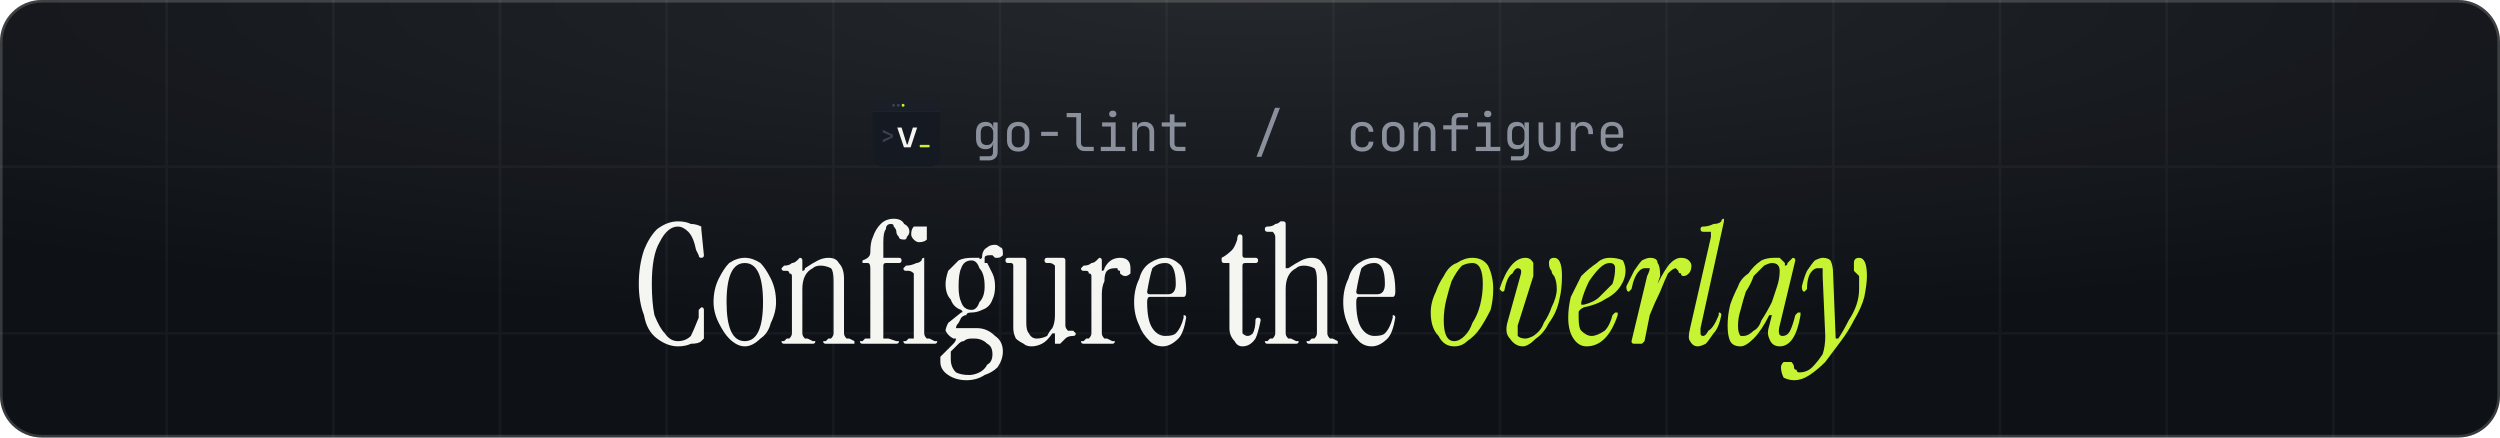
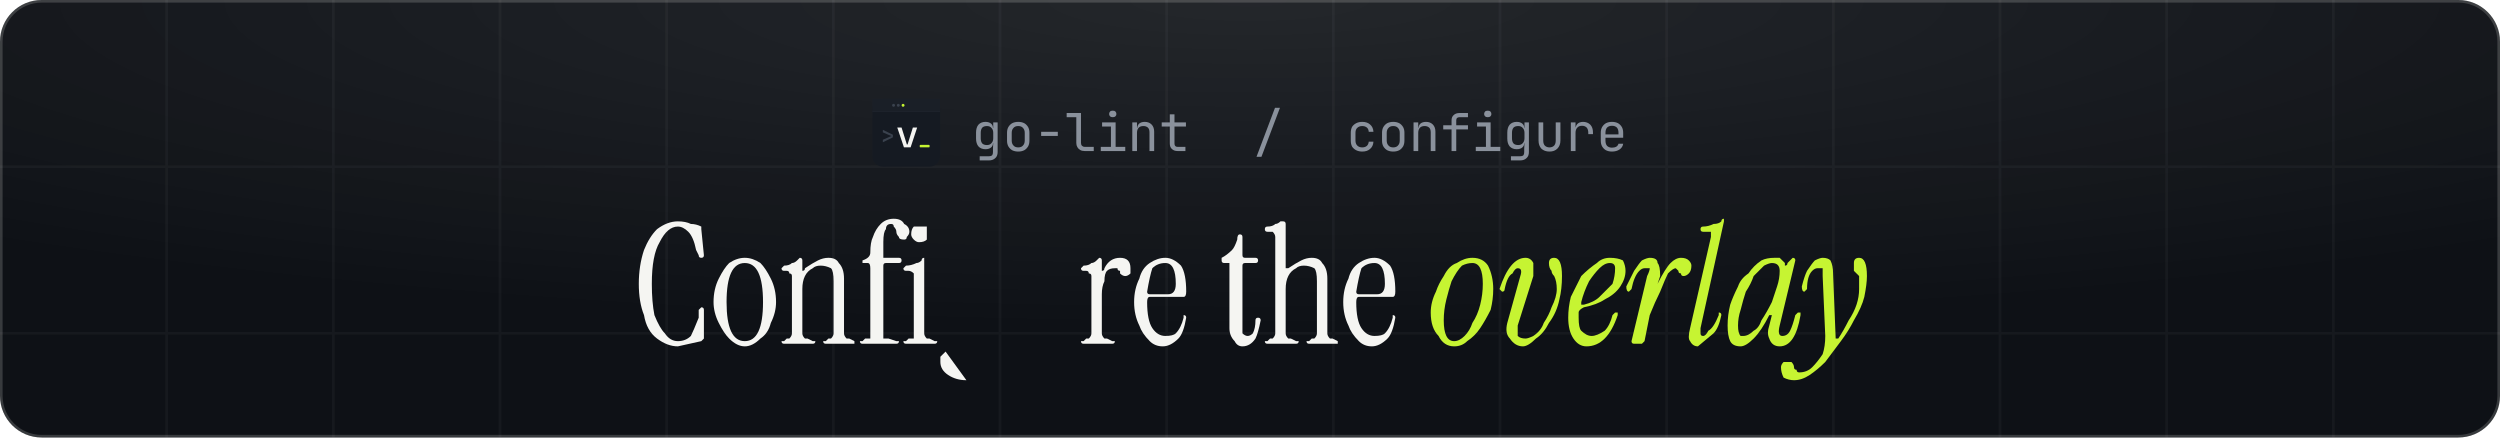
<svg xmlns="http://www.w3.org/2000/svg" width="960" height="168" viewBox="0 0 960 168" role="img" aria-label="Configure the overlay">
  <defs>
    <radialGradient id="l" cx="0.5" cy="0" r="0.75">
      <stop offset="0" stop-color="#fff" stop-opacity="0.09" />
      <stop offset="1" stop-color="#fff" stop-opacity="0" />
    </radialGradient>
    <clipPath id="c">
      <rect width="960" height="168" rx="16" />
    </clipPath>
-     <path id="g0" d="M6.7 3.6L3.2 3.6L3.2 2.0L6.7 2.0Q7.6 2.0 8.0 1.6Q8.3 1.2 8.3 0.4L8.3 0.4L8.3-1L8.4-3L8.3-3Q8.3-2.0 7.6-1.4L7.6-1.4Q6.8-0.7 5.4-0.7L5.4-0.7Q3.7-0.7 2.7-1.8Q1.8-2.9 1.8-4.8L1.8-4.8L1.8-7.1Q1.8-9 2.7-10.1Q3.7-11.2 5.4-11.2L5.4-11.2Q6.8-11.2 7.6-10.5L7.6-10.5Q8.3-9.9 8.3-8.9L8.3-8.9L8.4-8.9L8.4-11L10.1-11L10.1 0.4Q10.1 1.9 9.2 2.7Q8.3 3.6 6.7 3.6L6.7 3.6ZM6.0-2.3L6.0-2.3Q7.1-2.3 7.7-3.0Q8.4-3.7 8.4-4.9L8.4-4.9L8.4-7Q8.4-8.2 7.7-8.9Q7.1-9.6 6.0-9.6L6.0-9.6Q4.8-9.6 4.2-9.0Q3.6-8.3 3.6-7L3.6-7L3.6-4.9Q3.6-3.6 4.2-2.9Q4.8-2.3 6.0-2.3Z" />
-     <path id="g1" d="M6 0.2L6 0.2Q4.7 0.2 3.7-0.3Q2.8-0.8 2.2-1.8Q1.7-2.7 1.7-4.0L1.7-4.0L1.7-7.0Q1.7-8.3 2.2-9.2Q2.8-10.2 3.7-10.7Q4.7-11.2 6-11.2L6-11.2Q7.3-11.2 8.3-10.7Q9.2-10.2 9.8-9.2Q10.3-8.3 10.3-7.0L10.3-7.0L10.3-4.0Q10.3-2.7 9.8-1.8Q9.2-0.8 8.3-0.3Q7.3 0.2 6 0.2ZM6-1.4L6-1.4Q7.2-1.4 7.8-2.1Q8.5-2.8 8.5-4.0L8.5-4.0L8.5-7.0Q8.5-8.2 7.8-8.9Q7.2-9.6 6-9.6L6-9.6Q4.8-9.6 4.2-8.9Q3.5-8.2 3.5-7.0L3.5-7.0L3.5-4.0Q3.5-2.8 4.2-2.1Q4.8-1.4 6-1.4Z" />
-     <path id="g2" d="M9.2-5.8L2.8-5.8L2.8-7.4L9.2-7.4L9.2-5.8Z" />
-     <path id="g3" d="M11 0L7.5 0Q6.5 0 5.8-0.4Q5.1-0.8 4.7-1.5Q4.3-2.2 4.3-3.1L4.3-3.1L4.3-13.0L0.6-13.0L0.6-14.6L6.1-14.6L6.1-3.1Q6.1-2.4 6.5-2.0Q6.9-1.6 7.5-1.6L7.5-1.6L11-1.6L11 0Z" />
-     <path id="g4" d="M11.1 0L1.7 0L1.7-1.6L5.6-1.6L5.6-9.4L2.2-9.4L2.2-11L7.4-11L7.4-1.6L11.1-1.6L11.1 0ZM6.3-13.0L6.3-13.0Q5.6-13.0 5.3-13.3Q4.9-13.7 4.9-14.2L4.9-14.2Q4.9-14.8 5.3-15.2Q5.6-15.5 6.3-15.5L6.3-15.5Q7.0-15.5 7.3-15.2Q7.7-14.8 7.7-14.2L7.7-14.2Q7.7-13.7 7.3-13.3Q7.0-13.0 6.3-13.0Z" />
-     <path id="g5" d="M3.6 0L1.8 0L1.8-11L3.6-11L3.6-8.9L3.7-8.9Q3.8-9.9 4.4-10.5L4.4-10.5Q5.2-11.2 6.6-11.2L6.6-11.2Q8.2-11.2 9.2-10.2Q10.2-9.2 10.2-7.4L10.2-7.4L10.2 0L8.4 0L8.4-7.2Q8.4-8.4 7.8-9.0Q7.1-9.6 6.1-9.6L6.1-9.6Q4.9-9.6 4.3-9.0Q3.6-8.3 3.6-7L3.6-7L3.6 0Z" />
-     <path id="g6" d="M10.2 0L7.2 0Q5.8 0 5.0-0.8Q4.2-1.5 4.2-2.9L4.2-2.9L4.2-9.4L1.1-9.4L1.1-11L4.2-11L4.2-14.1L6-14.1L6-11L10.4-11L10.4-9.4L6-9.4L6-2.9Q6-1.6 7.2-1.6L7.2-1.6L10.2-1.6L10.2 0Z" />
-     <path id="g8" d="M3.4 2.2L1.5 2.2L8.6-16.6L10.5-16.6L3.4 2.2Z" />
-     <path id="g9" d="M6.1 0.2L6.1 0.2Q4.8 0.2 3.8-0.3Q2.8-0.8 2.2-1.8Q1.7-2.7 1.7-4L1.7-4L1.7-7Q1.7-8.3 2.2-9.3Q2.8-10.2 3.8-10.7Q4.8-11.2 6.1-11.2L6.1-11.2Q8.0-11.2 9.1-10.2Q10.3-9.2 10.4-7.4L10.4-7.4L8.6-7.4Q8.5-8.5 7.9-9.0Q7.2-9.6 6.1-9.6L6.1-9.6Q4.9-9.6 4.2-8.9Q3.5-8.3 3.5-7.0L3.5-7.0L3.5-4Q3.5-2.8 4.2-2.1Q4.9-1.4 6.1-1.4L6.1-1.4Q7.2-1.4 7.9-2.0Q8.5-2.6 8.6-3.6L8.6-3.6L10.4-3.6Q10.3-1.8 9.1-0.8Q8.0 0.2 6.1 0.2Z" />
-     <path id="g10" d="M6.2 0L4.4 0L4.4-8.3L1.2-8.3L1.2-9.9L4.4-9.9L4.4-11.8Q4.4-13.1 5.2-13.8Q6.0-14.6 7.5-14.6L7.5-14.6L10.7-14.6L10.7-13.0L7.5-13.0Q6.9-13.0 6.5-12.7Q6.2-12.4 6.2-11.8L6.2-11.8L6.2-9.9L10.7-9.9L10.7-8.3L6.2-8.3L6.2 0Z" />
-     <path id="g11" d="M6.0 0.2L6.0 0.2Q4.1 0.2 2.9-0.9Q1.8-2.1 1.8-4L1.8-4L1.8-11L3.6-11L3.6-4Q3.6-2.8 4.2-2.1Q4.9-1.4 6.0-1.4L6.0-1.4Q7.1-1.4 7.8-2.1Q8.4-2.8 8.4-4L8.4-4L8.4-11L10.2-11L10.2-4Q10.2-2.1 9.0-0.9Q7.9 0.2 6.0 0.2Z" />
-     <path id="g12" d="M4.0 0L2.2 0L2.2-11L4.0-11L4.0-9.0Q4.2-9.8 4.6-10.3L4.6-10.3Q5.4-11.2 6.9-11.2L6.9-11.2Q8.6-11.2 9.7-10.1Q10.7-9.0 10.7-7.2L10.7-7.2L10.7-6.5L8.9-6.5L8.9-7Q8.9-8.3 8.3-9.0Q7.6-9.7 6.5-9.7L6.5-9.7Q5.3-9.7 4.7-9.0Q4.0-8.3 4.0-7L4.0-7L4.0 0Z" />
-     <path id="g13" d="M6 0.2L6 0.2Q4.7 0.2 3.7-0.3Q2.8-0.8 2.2-1.8Q1.7-2.7 1.7-4L1.7-4L1.7-7Q1.7-8.3 2.2-9.2Q2.8-10.2 3.7-10.7Q4.7-11.2 6-11.2Q7.3-11.2 8.3-10.7Q9.2-10.2 9.8-9.2Q10.3-8.3 10.3-7L10.3-7L10.3-5.1L3.5-5.1L3.5-4Q3.5-2.7 4.1-2.0Q4.8-1.3 6-1.3L6-1.3Q7.0-1.3 7.7-1.7Q8.3-2.1 8.5-2.8L8.5-2.8L10.3-2.8Q10.1-1.4 8.9-0.6Q7.7 0.2 6 0.2ZM3.5-6.4L8.5-6.4L8.5-7Q8.5-8.3 7.9-9Q7.2-9.7 6-9.7L6-9.7Q4.8-9.7 4.1-9Q3.5-8.3 3.5-7L3.5-7L3.5-6.4Z" />
-     <path id="g14" d="M18 1L18 1Q14 1 10-2Q6-5 5-11Q3-16 3-23L3-23Q3-30 5-36Q7-41 10-44Q14-47 18-47L18-47Q21-47 23-46Q25-46 27-45L27-45Q27-45 27-44L27-44L28-34Q28-33 27-33L27-33Q26-33 26-34L26-34L25-36Q24-41 22-43Q20-45 18-45L18-45Q14-45 11-39Q8-34 8-23L8-23Q8-16 9-11Q11-6 13-4Q15-1 18-1L18-1Q21-1 23-3Q24-5 26-10L26-10L26-13Q27-14 27-14L27-14Q28-14 28-13L28-13L28-2Q28-2 27-1L27-1Q26-0 23 0Q21 1 18 1Z" />
-     <path id="g15" d="M13 1L13 1Q10 1 7-2Q5-4 3-8Q1-12 1-16L1-16Q1-21 3-25Q5-29 7-31Q10-33 13-33L13-33Q16-33 19-31Q21-29 23-25Q25-21 25-16L25-16Q25-12 23-8Q22-4 19-2Q16 1 13 1ZM13-1L13-1Q20-1 20-16L20-16Q20-31 13-31L13-31Q6-31 6-16L6-16Q6-1 13-1Z" />
-     <path id="g16" d="M13 0L2 0Q1 0 1-1L1-1Q1-1 2-1L2-1L3-2Q4-2 4-2Q5-3 5-4L5-4L5-26Q5-27 4-27Q4-28 3-28L3-28L2-28Q1-28 1-29L1-29Q1-29 2-30L2-30Q4-30 5-31Q6-31 7-32L7-32Q8-33 8-33L8-33Q9-33 9-32L9-32L9-29Q9-29 9-28Q10-28 10-29L10-29Q13-31 15-32Q17-33 19-33L19-33Q22-33 23-31Q25-29 25-25L25-25L25-4Q25-3 26-2Q26-2 27-2L27-2L29-1Q29-1 29-1L29-1Q29 0 29 0L29 0L18 0Q17 0 17-1L17-1Q17-1 18-1L18-1L19-2Q20-2 20-2Q21-3 21-4L21-4L21-24Q21-28 20-29Q18-30 16-30L16-30Q14-30 13-29Q11-28 10-26Q9-24 9-21L9-21L9-4Q9-3 10-2Q10-2 11-2L11-2L13-1Q14-1 14-1L14-1Q14 0 13 0L13 0Z" />
-     <path id="g17" d="M5-4L5-4L5-29Q5-31 4-31L4-31L2-31Q2-31 2-31L2-31Q2-32 2-32L2-32Q5-33 5-35L5-35L5-35Q5-39 6-41Q7-44 9-46Q11-48 14-48L14-48Q17-48 18-46Q20-45 20-43L20-43Q20-42 19-41Q19-40 18-40L18-40Q16-40 16-41Q15-42 15-43Q15-44 14-45Q14-46 13-46L13-46Q11-46 11-44Q10-43 10-39L10-39L10-33Q10-33 11-33L11-33L16-33Q17-33 17-32L17-32Q17-31 16-31L16-31L11-31Q10-31 10-30L10-30L10-4Q10-3 10-2Q11-2 12-2L12-2L15-1Q16-1 16-1L16-1Q16 0 15 0L15 0L2 0Q1 0 1-1L1-1Q1-1 2-1L2-1L3-2Q5-2 5-2Q5-3 5-4Z" />
-     <path id="g18" d="M7-39L7-39Q6-39 5-40Q4-41 4-42L4-42Q4-44 5-45Q6-45 7-45L7-45Q9-45 10-45Q10-44 10-42L10-42Q10-41 10-40Q9-39 7-39ZM13 0L2 0Q1 0 1-1L1-1Q1-1 2-1L2-1L3-2Q4-2 5-2Q5-3 5-4L5-4L5-26Q5-27 5-27Q4-28 3-28L3-28L2-28Q1-28 1-29L1-29Q1-29 2-30L2-30Q4-30 6-31Q7-31 8-32L8-32Q8-33 9-33L9-33Q9-33 9-32L9-32L9-4Q9-3 10-2Q10-2 11-2L11-2L13-1Q14-1 14-1L14-1Q14 0 13 0L13 0Z" />
-     <path id="g19" d="M11 14L11 14Q7 14 4 12Q1 10 1 7L1 7Q1 6 1 5Q2 4 3 3Q4 2 6-0L6-0Q7-1 7-2Q7-2 6-2L6-2Q4-3 3-5Q3-6 4-8L4-8L9-12Q10-12 9-13L9-13Q6-14 5-17Q3-19 3-23L3-23Q3-25 4-28Q6-30 8-32Q10-33 13-33L13-33Q14-33 16-33L16-33Q16-32 17-33L17-33Q17-36 19-37Q20-38 22-38L22-38Q23-38 24-37Q25-37 25-35L25-35Q25-34 25-34Q24-33 23-33L23-33Q22-33 22-33Q21-34 21-34Q21-34 20-34L20-34Q18-34 18-33L18-33Q18-32 18-31Q18-31 19-31L19-31Q20-29 21-27Q22-25 22-22L22-22Q22-19 21-17Q20-14 17-13Q15-12 13-12L13-12Q11-12 11-11Q10-11 9-10L9-10L8-8Q7-7 7-6Q8-6 9-6L9-6L15-6Q19-6 22-3Q25-1 25 3L25 3Q25 6 23 9Q21 11 18 12Q15 14 11 14ZM13-13L13-13Q15-13 16-16Q18-18 18-22L18-22Q18-27 16-29Q15-32 13-32L13-32Q10-32 9-29Q8-27 8-22L8-22Q8-18 9-16Q10-13 13-13ZM12 12L12 12Q14 12 16 11Q18 10 19 8Q21 7 21 4L21 4Q21 1 19-0Q17-2 14-2L14-2L13-2Q11-2 10-1Q9-1 8 0L8 0Q6 2 5 3Q5 5 5 6L5 6Q5 9 7 11Q9 12 12 12Z" />
-     <path id="g20" d="M11 1L11 1Q9 1 8-0Q6-1 5-2Q4-4 4-6L4-6L4-29Q4-30 4-30Q4-31 3-31L3-31L2-31Q1-31 1-32L1-32Q1-33 2-33L2-33L8-33Q9-33 9-32L9-32L9-8Q9-5 10-4Q11-2 13-2L13-2Q15-2 17-3Q18-5 19-6Q20-8 20-11L20-11L20-29Q20-30 20-30Q19-31 18-31L18-31L17-31Q16-31 16-32L16-32Q16-33 17-33L17-33L23-33Q24-33 24-32L24-32L24-7Q24-6 25-5Q25-5 26-5L26-5L27-5Q28-4 28-4L28-4Q28-3 27-3L27-3Q25-3 24-2Q23-1 22-0L22-0Q21 0 21 0L21 0Q20 0 20-0L20-0L20-3Q20-4 20-4Q20-4 19-4L19-4Q17-1 15-0Q13 1 11 1Z" />
-     <path id="g21" d="M10-29L10-29Q12-33 16-33L16-33Q18-33 19-32Q20-31 20-29L20-29Q20-28 20-27Q19-26 18-26L18-26Q17-26 16-27Q16-27 16-28Q15-28 15-29Q15-29 14-29L14-29Q12-29 11-28Q10-27 10-24Q9-22 9-19L9-19L9-4Q9-3 10-2Q10-2 11-2L11-2L13-1Q14-1 14-1L14-1Q14 0 13 0L13 0L2 0Q1 0 1-1L1-1Q1-1 2-1L2-1L3-2Q4-2 4-2Q5-3 5-4L5-4L5-26Q5-27 4-27Q4-28 3-28L3-28L2-28Q1-28 1-29L1-29Q1-29 2-30L2-30Q4-30 5-31Q6-31 7-32L7-32Q8-33 8-33L8-33Q9-33 9-32L9-32L9-29Q9-28 9-28Q10-28 10-29Z" />
-     <path id="g22" d="M12 1L12 1Q9 1 7-1Q4-4 3-7Q1-11 1-16L1-16Q1-21 3-25Q4-29 7-31Q10-33 13-33L13-33Q16-33 19-30Q21-27 21-20L21-20Q21-18 20-18L20-18L7-18Q6-18 6-16L6-16Q6-9 8-6Q10-3 13-3L13-3Q16-3 17-4Q19-6 20-10L20-10Q20-11 20-11L20-11Q21-11 21-10L21-10Q20-4 18-2Q15 1 12 1ZM7-19L7-19L14-19Q17-19 17-23L17-23Q17-27 16-29Q15-31 13-31L13-31Q10-31 8-29Q7-26 6-20L6-20Q6-19 7-19Z" />
-     <path id="g24" d="M9 1L9 1Q7 1 6-1Q4-3 4-6L4-6L4-30Q4-31 4-31L4-31L2-31Q1-31 1-32L1-32Q1-32 1-33L1-33Q3-34 5-36Q6-37 7-40L7-40Q7-42 8-42L8-42Q9-42 9-41L9-41L9-34Q9-33 10-33L10-33L14-33Q15-33 15-32L15-32Q15-31 14-31L14-31L10-31Q9-31 9-30L9-30L9-6Q9-5 9-4Q10-3 11-3L11-3Q12-3 13-4Q14-6 14-9L14-9Q14-10 15-10L15-10Q16-10 16-9L16-9Q15-4 14-2Q12 1 9 1Z" />
-     <path id="g25" d="M13 0L2 0Q1 0 1-1L1-1Q1-1 2-1L2-1L3-2Q4-2 4-2Q5-3 5-4L5-4L5-41Q5-42 4-43Q4-43 3-43L3-43L2-43Q1-43 1-44L1-44Q1-45 2-45L2-45Q4-45 5-46Q6-46 7-47L7-47Q8-47 8-47L8-47Q9-47 9-46L9-46L9-29Q9-29 9-29Q10-29 10-29L10-29Q13-31 15-32Q17-33 19-33L19-33Q22-33 23-31Q25-29 25-25L25-25L25-4Q25-3 26-2Q26-2 27-2L27-2L29-1Q29-1 29-1L29-1Q29 0 29 0L29 0L18 0Q17 0 17-1L17-1Q17-1 18-1L18-1L19-2Q20-2 20-2Q21-3 21-4L21-4L21-24Q21-28 20-29Q18-30 16-30L16-30Q14-30 13-29Q11-28 10-26Q9-24 9-21L9-21L9-4Q9-3 10-2Q10-2 11-2L11-2L13-1Q14-1 14-1L14-1Q14 0 13 0L13 0Z" />
-     <path id="g26" d="M10 1L10 1Q6 1 4-3Q1-6 1-12L1-12Q1-16 3-20Q4-23 6-26Q8-30 11-31Q14-33 17-33L17-33Q21-33 23-30Q25-26 25-21L25-21Q25-17 24-13Q22-9 20-6Q18-3 15-1Q13 1 10 1ZM10-1L10-1Q12-1 14-3Q16-5 17-8Q19-11 20-15Q21-19 21-23L21-23Q21-31 17-31L17-31Q15-31 13-30Q11-28 9-24Q8-21 7-17Q6-13 6-9L6-9Q6-1 10-1Z" />
-     <path id="g27" d="M10 1L10 1Q7 1 5-2Q3-4 4-8L4-8L9-26Q10-29 8-29L8-29Q7-29 6-27Q4-26 3-21L3-21Q3-20 2-20L2-20Q2-20 1-21Q1-21 1-21L1-21Q5-33 11-33L11-33Q13-33 14-31Q14-29 14-26L14-26L8-7Q8-5 8-3Q9-2 11-2L11-2Q12-2 14-3Q17-5 18-8Q20-11 21-14Q23-18 23-21L23-21Q23-24 22-26Q21-27 21-28Q20-29 20-31L20-31Q20-33 22-33L22-33Q25-33 25-26L25-26Q25-21 24-17Q23-12 20-8Q18-4 15-2Q12 1 10 1Z" />
-     <path id="g28" d="M8 1L8 1Q5 1 3-2Q1-5 1-10L1-10Q1-14 2-18Q4-22 6-26Q9-29 12-31Q14-33 17-33L17-33Q20-33 22-32Q23-30 23-28L23-28Q23-25 21-22Q19-19 15-17Q12-15 7-14L7-14Q5-13 5-12L5-12Q5-12 5-11Q5-11 5-10L5-10Q5-6 6-5Q8-3 10-3L10-3Q12-3 15-5Q17-7 18-11L18-11Q19-12 19-12L19-12Q20-12 20-12Q20-11 20-11L20-11Q18-5 15-2Q12 1 8 1ZM6-16L6-16Q6-16 6-15Q6-15 7-15L7-15Q11-16 13-18Q16-21 18-23Q19-26 19-29L19-29Q19-31 17-31L17-31Q15-31 13-29Q11-27 9-24Q7-20 6-16Z" />
-     <path id="g29" d="M7 0L4 0Q3 0 3-1L3-1L9-26Q10-28 10-29Q9-29 8-29L8-29Q7-29 6-28Q4-26 3-21L3-21Q2-20 2-20L2-20Q1-20 1-22L1-22Q3-26 4-28Q6-31 7-32Q9-33 10-33L10-33Q13-33 13-31Q14-30 14-26L14-26L13-23Q13-23 13-23Q13-23 13-23L13-23Q16-29 18-31Q20-33 22-33L22-33Q24-33 25-32Q26-31 26-30L26-30Q26-28 25-27Q24-26 23-26L23-26Q22-26 22-27Q21-27 21-28Q21-28 20-29Q20-29 20-29L20-29Q19-29 17-27Q16-25 14-20Q12-16 10-11Q9-6 8-1L8-1Q7 0 7 0L7 0Z" />
-     <path id="g30" d="M5 1L5 1Q3 1 2-1Q1-2 2-6L2-6L10-41Q10-42 10-43Q10-43 9-43L9-43L7-43Q6-43 6-44L6-44Q6-45 7-45L7-45Q9-45 11-46Q13-46 14-47L14-47Q14-48 15-48L15-48Q15-48 15-47L15-47L6-6Q6-5 6-4Q6-3 7-3L7-3Q8-3 9-5Q11-6 13-11L13-11Q13-12 13-12L13-12Q14-12 14-11L14-11Q13-6 11-4Q9-1 8-0Q6 1 5 1Z" />
-     <path id="g31" d="M6 1L6 1Q3 1 2-1Q1-3 1-7L1-7Q1-11 2-15Q3-18 5-22Q6-25 9-27Q11-30 14-32Q16-33 19-33L19-33Q20-33 21-33Q22-32 23-31L23-31Q23-30 23-30L23-30Q24-30 24-31L24-31Q25-32 25-32Q26-33 26-33L26-33Q27-33 27-32L27-32L21-7Q20-3 22-3L22-3Q24-3 25-5Q26-7 27-11L27-11Q28-12 28-12L28-12Q29-12 29-12Q29-11 29-11L29-11Q28-5 26-2Q24 1 21 1L21 1Q18 1 17-2Q16-4 17-7L17-7L18-11Q18-11 18-11Q17-11 17-11L17-11Q14-5 11-2Q8 1 6 1ZM7-3L7-3Q9-3 11-5Q13-6 14-9Q16-12 18-16Q19-19 20-22Q21-25 21-28L21-28Q21-31 18-31L18-31Q17-31 15-30Q13-28 11-26Q10-23 8-20Q7-17 6-13Q5-10 5-7L5-7Q5-4 6-3Q6-3 7-3Z" />
-     <path id="g32" d="M-2 14L-2 14Q-4 14-6 13Q-7 11-7 9L-7 9Q-7 8-6 7Q-5 7-5 7L-5 7Q-3 7-3 7Q-2 8-2 9Q-2 10-1 10Q-1 11 0 11L0 11Q3 11 5 9Q7 7 9 4Q10 1 10-3L10-3L9-26Q9-28 9-29Q8-29 7-29L7-29Q6-29 5-28Q3-26 3-21L3-21Q2-20 2-20L2-20Q1-20 1-22L1-22Q2-26 3-28Q5-31 6-32Q8-33 9-33L9-33Q11-33 12-32Q13-30 13-27L13-27L14-2Q14-2 15-2Q15-2 15-2L15-2Q17-5 19-9Q21-12 22-15Q23-18 23-21L23-21Q23-24 23-26Q22-27 21-28Q21-29 21-31L21-31Q21-33 23-33L23-33Q26-33 26-26L26-26Q26-23 25-18Q24-14 21-9Q19-5 16-1Q13 3 10 7Q7 10 4 12Q1 14-2 14Z" />
+     <path id="g0" d="M6.7 3.6L3.2 3.6L3.2 2L6.7 2Q7.6 2 8 1.6Q8.3 1.2 8.3 0.4L8.3-1L8.4-3L8.3-3Q8.3-2 7.6-1.4Q6.8-0.7 5.4-0.7Q3.7-0.7 2.7-1.8Q1.8-2.9 1.8-4.8L1.8-7.1Q1.8-9 2.7-10.1Q3.7-11.2 5.4-11.2Q6.8-11.2 7.6-10.5Q8.3-9.9 8.3-8.9L8.4-8.9L8.4-11L10.1-11L10.1 0.4Q10.1 1.9 9.2 2.7Q8.3 3.6 6.7 3.6M6-2.3Q7.1-2.3 7.7-3Q8.4-3.7 8.4-4.9L8.4-7Q8.4-8.2 7.7-8.9Q7.1-9.6 6-9.6Q4.8-9.6 4.2-9Q3.6-8.3 3.6-7L3.6-4.9Q3.6-3.6 4.2-2.9Q4.8-2.3 6-2.3" />
+     <path id="g1" d="M6 0.2Q4.7 0.2 3.7-0.3Q2.8-0.8 2.2-1.8Q1.7-2.7 1.7-4L1.7-7Q1.7-8.3 2.2-9.2Q2.8-10.2 3.7-10.7Q4.7-11.2 6-11.2Q7.3-11.2 8.3-10.7Q9.2-10.2 9.8-9.2Q10.3-8.3 10.3-7L10.3-4Q10.3-2.7 9.8-1.8Q9.2-0.8 8.3-0.3Q7.3 0.2 6 0.2M6-1.4Q7.2-1.4 7.8-2.1Q8.5-2.8 8.5-4L8.5-7Q8.5-8.2 7.8-8.9Q7.2-9.6 6-9.6Q4.8-9.6 4.2-8.9Q3.5-8.2 3.5-7L3.5-4Q3.5-2.8 4.2-2.1Q4.8-1.4 6-1.4" />
+     <path id="g2" d="M9.2-5.8L2.8-5.8L2.8-7.4L9.2-7.4" />
+     <path id="g3" d="M11 0L7.5 0Q6.5 0 5.8-0.4Q5.1-0.8 4.7-1.5Q4.3-2.2 4.3-3.1L4.3-13L0.6-13L0.6-14.6L6.1-14.6L6.1-3.1Q6.1-2.4 6.5-2Q6.9-1.6 7.5-1.6L11-1.6" />
+     <path id="g4" d="M11.1 0L1.7 0L1.7-1.6L5.6-1.6L5.6-9.4L2.2-9.4L2.2-11L7.4-11L7.4-1.6L11.1-1.6L11.1 0M6.3-13Q5.6-13 5.3-13.3Q4.9-13.7 4.9-14.2Q4.9-14.8 5.3-15.2Q5.6-15.5 6.3-15.5Q7-15.5 7.3-15.2Q7.7-14.8 7.7-14.2Q7.7-13.7 7.3-13.3Q7-13 6.3-13" />
+     <path id="g5" d="M3.6 0L1.8 0L1.8-11L3.6-11L3.6-8.9L3.7-8.9Q3.8-9.9 4.4-10.5Q5.2-11.2 6.6-11.2Q8.2-11.2 9.2-10.2Q10.2-9.2 10.2-7.4L10.2 0L8.4 0L8.4-7.2Q8.4-8.4 7.8-9Q7.1-9.6 6.1-9.6Q4.9-9.6 4.3-9Q3.6-8.3 3.6-7" />
+     <path id="g6" d="M10.2 0L7.2 0Q5.8 0 5-0.8Q4.2-1.5 4.2-2.9L4.2-9.4L1.1-9.4L1.1-11L4.2-11L4.2-14.1L6-14.1L6-11L10.4-11L10.4-9.4L6-9.4L6-2.9Q6-1.6 7.2-1.6L10.2-1.6" />
+     <path id="g8" d="M3.4 2.2L1.5 2.2L8.6-16.6L10.5-16.6" />
+     <path id="g9" d="M6.1 0.2Q4.8 0.2 3.8-0.3Q2.8-0.8 2.2-1.7Q1.7-2.7 1.7-4L1.7-7Q1.7-8.3 2.2-9.3Q2.8-10.2 3.8-10.7Q4.8-11.2 6.1-11.2Q8-11.2 9.1-10.2Q10.3-9.2 10.4-7.4L8.6-7.4Q8.5-8.5 7.9-9Q7.2-9.6 6.1-9.6Q4.9-9.6 4.2-8.9Q3.5-8.3 3.5-7L3.5-4Q3.5-2.8 4.2-2.1Q4.9-1.4 6.1-1.4Q7.2-1.4 7.9-2Q8.5-2.6 8.6-3.6L10.4-3.6Q10.3-1.8 9.1-0.8Q8 0.2 6.1 0.2" />
+     <path id="g10" d="M6.2 0L4.4 0L4.4-8.3L1.2-8.3L1.2-9.9L4.4-9.9L4.4-11.8Q4.4-13.1 5.2-13.8Q6-14.6 7.5-14.6L10.7-14.6L10.7-13L7.5-13Q6.9-13 6.5-12.7Q6.2-12.4 6.2-11.8L6.2-9.9L10.7-9.9L10.7-8.3L6.2-8.3" />
+     <path id="g11" d="M6 0.2Q4.1 0.2 2.9-0.9Q1.8-2.1 1.8-4L1.8-11L3.6-11L3.6-4Q3.6-2.8 4.2-2.1Q4.9-1.4 6-1.4Q7.1-1.4 7.8-2.1Q8.4-2.8 8.4-4L8.4-11L10.2-11L10.2-4Q10.2-2.1 9-0.9Q7.9 0.2 6 0.2" />
+     <path id="g12" d="M4 0L2.2 0L2.2-11L4-11L4-9Q4.2-9.8 4.6-10.3Q5.4-11.2 6.9-11.2Q8.6-11.2 9.7-10.1Q10.7-9 10.7-7.2L10.7-6.5L8.9-6.5L8.9-7Q8.9-8.3 8.3-9Q7.6-9.7 6.5-9.7Q5.3-9.7 4.7-9Q4-8.3 4-7" />
+     <path id="g13" d="M6 0.2Q4.7 0.2 3.7-0.3Q2.8-0.8 2.2-1.8Q1.7-2.7 1.7-4L1.7-7Q1.7-8.3 2.2-9.2Q2.8-10.2 3.7-10.7Q4.7-11.2 6-11.2Q7.3-11.2 8.3-10.7Q9.2-10.2 9.8-9.2Q10.3-8.3 10.3-7L10.3-5.1L3.5-5.1L3.5-4Q3.5-2.7 4.1-2Q4.8-1.3 6-1.3Q7-1.3 7.7-1.7Q8.3-2.1 8.5-2.8L10.3-2.8Q10.1-1.4 8.9-0.6Q7.7 0.2 6 0.2M3.5-6.4L8.5-6.4L8.5-7Q8.5-8.3 7.9-9Q7.2-9.7 6-9.7Q4.8-9.7 4.1-9Q3.5-8.3 3.5-7" />
+     <path id="g14" d="M18 1Q14 1 10-2Q6-5 5-11Q3-16 3-23Q3-30 5-36Q7-41 10-44Q14-47 18-47Q21-47 23-46Q25-46 27-45Q27-45 27-44L28-34Q28-33 27-33Q26-33 26-34L25-36Q24-41 22-43Q20-45 18-45Q14-45 11-39Q8-34 8-23Q8-16 9-11Q11-6 13-4Q15-1 18-1Q21-1 23-3Q24-5 26-10L26-13Q27-14 27-14Q28-14 28-13L28-2Q28-2 27-1Q260 23 0Q21 1 18 1" />
+     <path id="g15" d="M13 1Q10 1 7-2Q5-4 3-8Q1-12 1-16Q1-21 3-25Q5-29 7-31Q10-33 13-33Q16-33 19-31Q21-29 23-25Q25-21 25-16Q25-12 23-8Q22-4 19-2Q16 1 13 1M13-1Q20-1 20-16Q20-31 13-31Q6-31 6-16Q6-1 13-1" />
+     <path id="g16" d="M13 0L2 0Q1 0 1-1Q1-1 2-1L3-2Q4-2 4-2Q5-3 5-4L5-26Q5-27 4-27Q4-28 3-28L2-28Q1-28 1-29Q1-29 2-30Q4-30 5-31Q6-31 7-32Q8-33 8-33Q9-33 9-32L9-29Q9-29 9-28Q10-28 10-29Q13-31 15-32Q17-33 19-33Q22-33 23-31Q25-29 25-25L25-4Q25-3 26-2Q26-2 27-2L29-1Q29-1 29-1Q29 0 29 0L18 0Q17 0 17-1Q17-1 18-1L19-2Q20-2 20-2Q21-3 21-4L21-24Q21-28 20-29Q18-30 16-30Q14-30 13-29Q11-28 10-26Q9-24 9-21L9-4Q9-3 10-2Q10-2 11-2L13-1Q14-1 14-1Q14 0 13 0" />
+     <path id="g17" d="M5-4L5-29Q5-31 4-31L2-31Q2-31 2-31Q2-32 2-32Q5-33 5-35L5-35Q5-39 6-41Q7-44 9-46Q11-48 14-48Q17-48 18-46Q20-45 20-43Q20-42 19-41Q19-40 18-40Q16-40 16-41Q15-42 15-43Q15-44 14-45Q14-46 13-46Q11-46 11-44Q10-43 10-39L10-33Q10-33 11-33L16-33Q17-33 17-32Q17-31 16-31L11-31Q10-31 10-30L10-4Q10-3 10-2Q11-2 12-2L15-1Q16-1 16-1Q16 0 15 0L2 0Q1 0 1-1Q1-1 2-1L3-2Q5-2 5-2Q5-3 5-4" />
+     <path id="g18" d="M7-39Q6-39 5-40Q4-41 4-42Q4-44 5-45Q6-45 7-45Q9-45 10-45Q10-44 10-42Q10-41 10-40Q9-39 7-39M13 0L2 0Q1 0 1-1Q1-1 2-1L3-2Q4-2 5-2Q5-3 5-4L5-26Q5-27 5-27Q4-28 3-28L2-28Q1-28 1-29Q1-29 2-30Q4-30 6-31Q7-31 8-32Q8-33 9-33Q9-33 9-32L9-4Q9-3 10-2Q10-2 11-2L13-1Q14-1 14-1Q14 0 13 0" />
+     <path id="g19" d="M11 14Q7 14 4 12Q1 10 1 7Q1 6 1 5Q2 4 3 3Q4 2 60Q7-1 7-2Q7-2 6-2Q4-3 3-5Q3-6 4-8L9-12Q10-12 9-13Q6-14 5-17Q3-19 3-23Q3-25 4-28Q6-30 8-32Q10-33 13-33Q14-33 16-33Q16-32 17-33Q17-36 19-37Q20-38 22-38Q23-38 24-37Q25-37 25-35Q25-34 25-34Q24-33 23-33Q22-33 22-33Q21-34 21-34Q21-34 20-34Q18-34 18-33Q18-32 18-31Q18-31 19-31Q20-29 21-27Q22-25 22-22Q22-19 21-17Q20-14 17-13Q15-12 13-12Q11-12 11-11Q10-11 9-10L8-8Q7-7 7-6Q8-6 9-6L15-6Q19-6 22-3Q25-1 25 3Q25 6 23 9Q21 11 18 12Q15 14 11 14M13-13Q15-13 16-16Q18-18 18-22Q18-27 16-29Q15-32 13-32Q10-32 9-29Q8-27 8-22Q8-18 9-16Q10-13 13-13M12 12Q14 12 16 11Q18 10 19 8Q21 7 21 4Q21 1 190Q17-2 14-2L13-2Q11-2 10-1Q9-1 8 0Q6 2 5 3Q5 5 5 6Q5 9 7 11Q9 12 12 12" />
+     <path id="g20" d="M11 1Q9 1 80Q6-1 5-2Q4-4 4-6L4-29Q4-30 4-30Q4-31 3-31L2-31Q1-31 1-32Q1-33 2-33L8-33Q9-33 9-32L9-8Q9-5 10-4Q11-2 13-2Q15-2 17-3Q18-5 19-6Q20-8 20-11L20-29Q20-30 20-30Q19-31 18-31L17-31Q16-31 16-32Q16-33 17-33L23-33Q24-33 24-32L24-7Q24-6 25-5Q25-5 26-5L27-5Q28-4 28-4Q28-3 27-3Q25-3 24-2Q23-1 220Q21 0 21 0Q20 0 200L20-3Q20-4 20-4Q20-4 19-4Q17-1 150Q13 1 11 1" />
+     <path id="g21" d="M10-29Q12-33 16-33Q18-33 19-32Q20-31 20-29Q20-28 20-27Q19-26 18-26Q17-26 16-27Q16-27 16-28Q15-28 15-29Q15-29 14-29Q12-29 11-28Q10-27 10-24Q9-22 9-19L9-4Q9-3 10-2Q10-2 11-2L13-1Q14-1 14-1Q14 0 13 0L2 0Q1 0 1-1Q1-1 2-1L3-2Q4-2 4-2Q5-3 5-4L5-26Q5-27 4-27Q4-28 3-28L2-28Q1-28 1-29Q1-29 2-30Q4-30 5-31Q6-31 7-32Q8-33 8-33Q9-33 9-32L9-29Q9-28 9-28Q10-28 10-29" />
+     <path id="g22" d="M12 1Q9 1 7-1Q4-4 3-7Q1-11 1-16Q1-21 3-25Q4-29 7-31Q10-33 13-33Q16-33 19-30Q21-27 21-20Q21-18 20-18L7-18Q6-18 6-16Q6-9 8-6Q10-3 13-3Q16-3 17-4Q19-6 20-10Q20-11 20-11Q21-11 21-10Q20-4 18-2Q15 1 12 1M7-19L14-19Q17-19 17-23Q17-27 16-29Q15-31 13-31Q10-31 8-29Q7-26 6-20Q6-19 7-19" />
+     <path id="g24" d="M9 1Q7 1 6-1Q4-3 4-6L4-30Q4-31 4-31L2-31Q1-31 1-32Q1-32 1-33Q3-34 5-36Q6-37 7-40Q7-42 8-42Q9-42 9-41L9-34Q9-33 10-33L14-33Q15-33 15-32Q15-31 14-31L10-31Q9-31 9-30L9-6Q9-5 9-4Q10-3 11-3Q12-3 13-4Q14-6 14-9Q14-10 15-10Q16-10 16-9Q15-4 14-2Q12 1 9 1" />
+     <path id="g25" d="M13 0L2 0Q1 0 1-1Q1-1 2-1L3-2Q4-2 4-2Q5-3 5-4L5-41Q5-42 4-43Q4-43 3-43L2-43Q1-43 1-44Q1-45 2-45Q4-45 5-46Q6-46 7-47Q8-47 8-47Q9-47 9-46L9-29Q9-29 9-29Q10-29 10-29Q13-31 15-32Q17-33 19-33Q22-33 23-31Q25-29 25-25L25-4Q25-3 26-2Q26-2 27-2L29-1Q29-1 29-1Q29 0 29 0L18 0Q17 0 17-1Q17-1 18-1L19-2Q20-2 20-2Q21-3 21-4L21-24Q21-28 20-29Q18-30 16-30Q14-30 13-29Q11-28 10-26Q9-24 9-21L9-4Q9-3 10-2Q10-2 11-2L13-1Q14-1 14-1Q14 0 13 0" />
+     <path id="g26" d="M10 1Q6 1 4-3Q1-6 1-12Q1-16 3-20Q4-23 6-26Q8-30 11-31Q14-33 17-33Q21-33 23-30Q25-26 25-21Q25-17 24-13Q22-9 20-6Q18-3 15-1Q13 1 10 1M10-1Q12-1 14-3Q16-5 17-8Q19-11 20-15Q21-19 21-23Q21-31 17-31Q15-31 13-30Q11-28 9-24Q8-21 7-17Q6-13 6-9Q6-1 10-1" />
+     <path id="g27" d="M10 1Q7 1 5-2Q3-4 4-8L9-26Q10-29 8-29Q7-29 6-27Q4-26 3-21Q3-20 2-20Q2-20 1-21Q1-21 1-21Q5-33 11-33Q13-33 14-31Q14-29 14-26L8-7Q8-5 8-3Q9-2 11-2Q12-2 14-3Q17-5 18-8Q20-11 21-14Q23-18 23-21Q23-24 22-26Q21-27 21-28Q20-29 20-31Q20-33 22-33Q25-33 25-26Q25-21 24-17Q23-12 20-8Q18-4 15-2Q12 1 10 1" />
+     <path id="g28" d="M8 1Q5 1 3-2Q1-5 1-10Q1-14 2-18Q4-22 6-26Q9-29 12-31Q14-33 17-33Q20-33 22-32Q23-30 23-28Q23-25 21-22Q19-19 15-17Q12-15 7-14Q5-13 5-12Q5-12 5-11Q5-11 5-10Q5-6 6-5Q8-3 10-3Q12-3 15-5Q17-7 18-11Q19-12 19-12Q20-12 20-12Q20-11 20-11Q18-5 15-2Q12 1 8 1M6-16Q6-16 6-15Q6-15 7-15Q11-16 13-18Q16-21 18-23Q19-26 19-29Q19-31 17-31Q15-31 13-29Q11-27 9-24Q7-20 6-16" />
+     <path id="g29" d="M7 0L4 0Q3 0 3-1L9-26Q10-28 10-29Q9-29 8-29Q7-29 6-28Q4-26 3-21Q2-20 2-20Q1-20 1-22Q3-26 4-28Q6-31 7-32Q9-33 10-33Q13-33 13-31Q14-30 14-26L13-23Q13-23 13-23Q13-23 13-23Q16-29 18-31Q20-33 22-33Q24-33 25-32Q26-31 26-30Q26-28 25-27Q24-26 23-26Q22-26 22-27Q21-27 21-28Q21-28 20-29Q20-29 20-29Q19-29 17-27Q16-25 14-20Q12-16 10-11Q9-6 8-1Q7 0 7 0" />
+     <path id="g30" d="M5 1Q3 1 2-1Q1-2 2-6L10-41Q10-42 10-43Q10-43 9-43L7-43Q6-43 6-44Q6-45 7-45Q9-45 11-46Q13-46 14-47Q14-48 15-48Q15-48 15-47L6-6Q6-5 6-4Q6-3 7-3Q8-3 9-5Q11-6 13-11Q13-12 13-12Q14-12 14-11Q13-6 11-4Q9-1 80Q6 1 5 1" />
+     <path id="g31" d="M6 1Q3 1 2-1Q1-3 1-7Q1-11 2-15Q3-18 5-22Q6-25 9-27Q11-30 14-32Q16-33 19-33Q20-33 21-33Q22-32 23-31Q23-30 23-30Q24-30 24-31Q25-32 25-32Q26-33 26-33Q27-33 27-32L21-7Q20-3 22-3Q24-3 25-5Q26-7 27-11Q28-12 28-12Q29-12 29-12Q29-11 29-11Q28-5 26-2Q24 1 21 1Q18 1 17-2Q16-4 17-7L18-11Q18-11 18-11Q17-11 17-11Q14-5 11-2Q8 1 6 1M7-3Q9-3 11-5Q13-6 14-9Q16-12 18-16Q19-19 20-22Q21-25 21-28Q21-31 18-31Q17-31 15-30Q13-28 11-26Q10-23 8-20Q7-17 6-13Q5-10 5-7Q5-4 6-3Q6-3 7-3" />
+     <path id="g32" d="M-2 14Q-4 14-6 13Q-7 11-7 9Q-7 8-6 7Q-5 7-5 7Q-3 7-3 7Q-2 8-2 9Q-2 10-1 10Q-1 11 0 11Q3 11 5 9Q7 7 9 4Q10 1 10-3L9-26Q9-28 9-29Q8-29 7-29Q6-29 5-28Q3-26 3-21Q2-20 2-20Q1-20 1-22Q2-26 3-28Q5-31 6-32Q8-33 9-33Q11-33 12-32Q13-30 13-27L14-2Q14-2 15-2Q15-2 15-2Q17-5 19-9Q21-12 22-15Q23-18 23-21Q23-24 23-26Q22-27 21-28Q21-29 21-31Q21-33 23-33Q26-33 26-26Q26-23 25-18Q24-14 21-9Q19-5 16-1Q13 3 10 7Q7 10 4 12Q1 14-2 14" />
  </defs>
  <g clip-path="url(#c)">
    <rect width="960" height="168" fill="#0e1116" />
    <path d="M64 0V168M128 0V168M192 0V168M256 0V168M320 0V168M384 0V168M448 0V168M512 0V168M576 0V168M640 0V168M704 0V168M768 0V168M832 0V168M896 0V168M0 64H960M0 128H960" stroke="#f5f5f2" stroke-opacity="0.04" fill="none" />
    <rect width="960" height="168" fill="url(#l)" />
    <g transform="translate(335 38) scale(0.02539062)">
      <rect width="1024" height="1024" rx="160" fill="#151a22" />
      <rect width="1024" height="190" fill="#1a1f27" />
      <rect y="190" width="1024" height="4" fill="#2a313c" />
      <circle cx="320" cy="96" r="22" fill="#3a424e" />
      <circle cx="392" cy="96" r="22" fill="#3a424e" />
      <circle cx="464" cy="96" r="22" fill="#c6f432" />
      <path d="M158 467L310 541V581L158 655V617L287 561L158 505Z" fill="#3a424e" />
      <path d="M376 432H441L521 688H532L612 432H677L578 732H477Z" fill="#f5f5f2" />
      <rect x="716" y="694.5" width="149" height="37.5" rx="9" fill="#c6f432" />
    </g>
    <g fill="#8a919c">
      <use href="#g0" x="373" y="58" />
      <use href="#g1" x="385" y="58" />
      <use href="#g2" x="397" y="58" />
      <use href="#g3" x="409" y="58" />
      <use href="#g4" x="421" y="58" />
      <use href="#g5" x="433" y="58" />
      <use href="#g6" x="445" y="58" />
      <use href="#g8" x="481" y="58" />
      <use href="#g9" x="517" y="58" />
      <use href="#g1" x="529" y="58" />
      <use href="#g5" x="541" y="58" />
      <use href="#g10" x="553" y="58" />
      <use href="#g4" x="565" y="58" />
      <use href="#g0" x="577" y="58" />
      <use href="#g11" x="589" y="58" />
      <use href="#g12" x="601" y="58" />
      <use href="#g13" x="613" y="58" />
    </g>
    <g fill="#f5f5f2">
      <use href="#g14" x="242.3" y="132" />
      <use href="#g15" x="273" y="132" />
      <use href="#g16" x="299.1" y="132" />
      <use href="#g17" x="329.2" y="132" />
      <use href="#g18" x="345.9" y="132" />
      <use href="#g19" x="360.1" y="132" />
      <use href="#g20" x="385.1" y="132" />
      <use href="#g21" x="414.1" y="132" />
      <use href="#g22" x="434.5" y="132" />
      <use href="#g24" x="468.1" y="132" />
      <use href="#g25" x="484.7" y="132" />
      <use href="#g22" x="514.8" y="132" />
    </g>
    <g fill="#c6f432">
      <use href="#g26" x="548.4" y="132" />
      <use href="#g27" x="574.8" y="132" />
      <use href="#g28" x="601.2" y="132" />
      <use href="#g29" x="623.5" y="132" />
      <use href="#g30" x="647" y="132" />
      <use href="#g31" x="662.4" y="132" />
      <use href="#g32" x="690.9" y="132" />
    </g>
  </g>
  <rect x="0.5" y="0.5" width="959" height="167" rx="15.5" fill="none" stroke="#f5f5f2" stroke-opacity="0.18" />
</svg>
